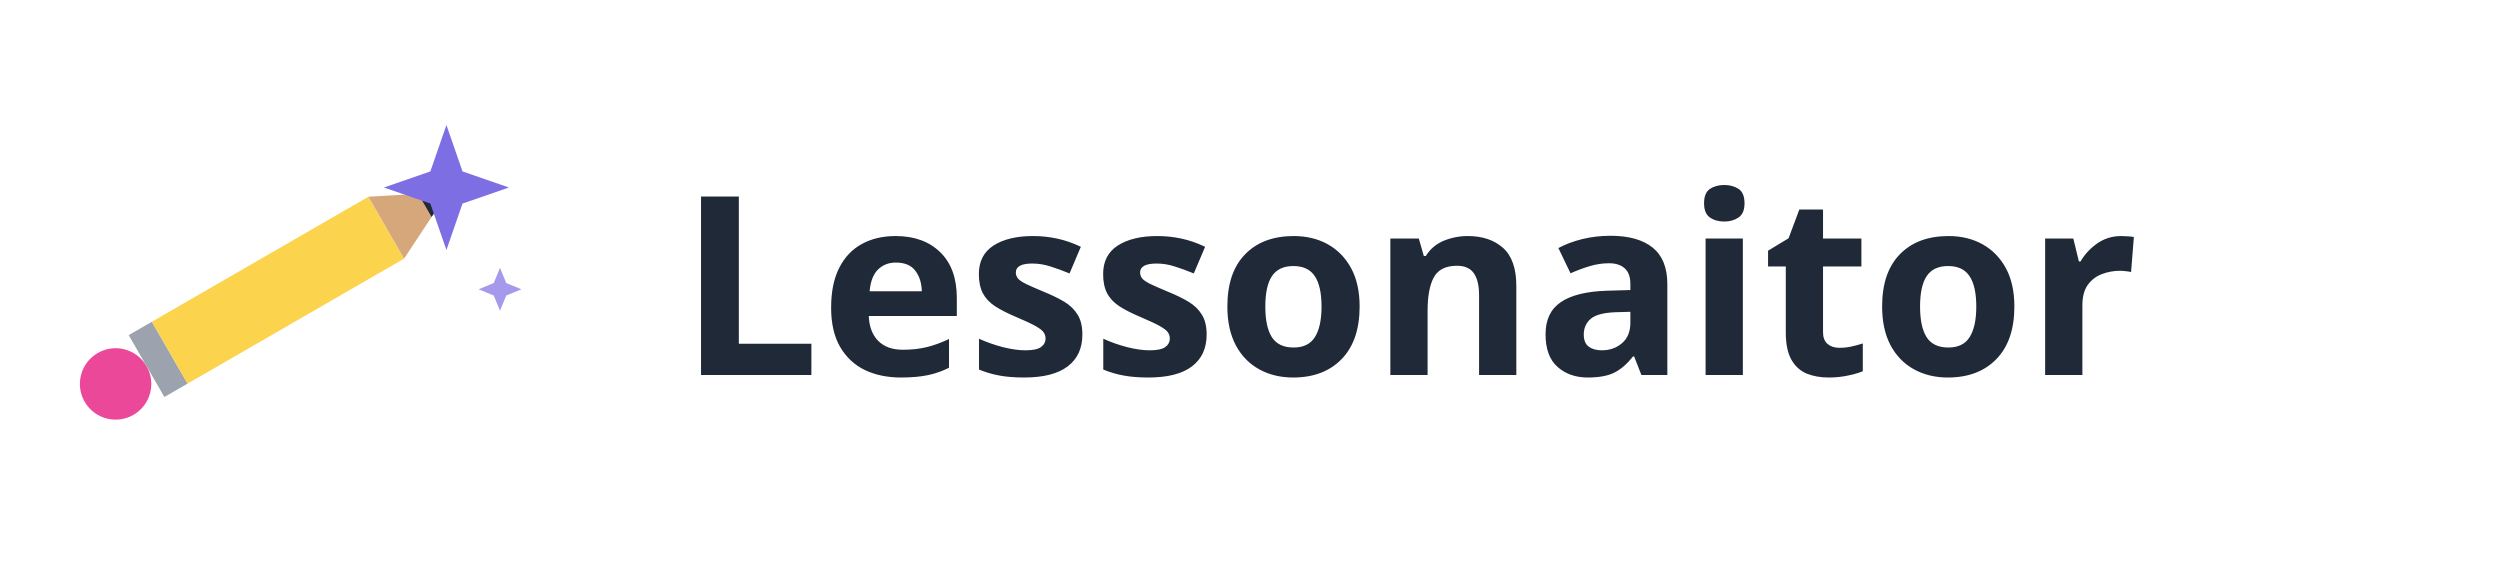
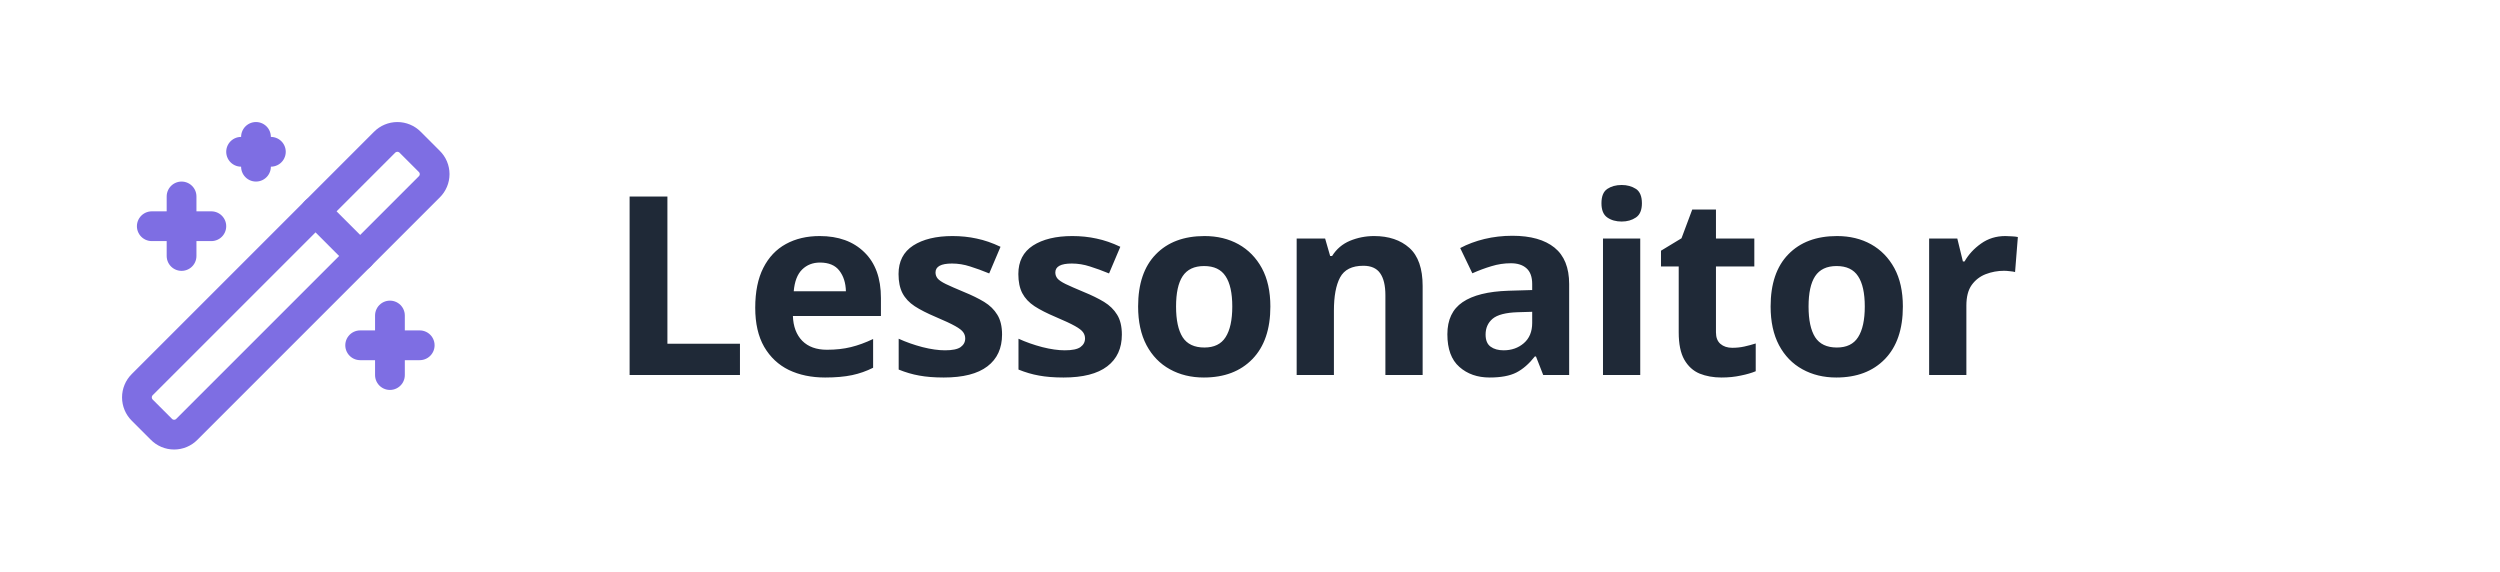
<svg xmlns="http://www.w3.org/2000/svg" width="280" height="64" viewBox="0 0 280 64" role="img" aria-label="Lessonaitor">
-   <g transform="rotate(-30 32 32)">
-     <rect x="6" y="28" width="8" height="8" rx="4" fill="#EC4899" />
-     <rect x="14" y="28" width="3" height="8" fill="#9CA3AF" />
-     <rect x="17" y="28" width="28" height="8" fill="#FCD34D" />
-     <path d="M 45 28 L 45 36 L 53 32 Z" fill="#D6A77A" />
-     <path d="M 50 30.5 L 50 33.5 L 53 32 Z" fill="#1F2937" />
+   <g transform="translate(12 12) scale(1.667)" stroke="#7E6EE3" stroke-width="2" stroke-linecap="round" stroke-linejoin="round" fill="none">
+     <path d="m21.64 3.64-1.28-1.28a1.21 1.21 0 0 0-1.72 0L2.36 18.64a1.21 1.21 0 0 0 0 1.72l1.28 1.28a1.2 1.2 0 0 0 1.72 0L21.64 5.36a1.2 1.2 0 0 0 0-1.72" />
+     <path d="m14 7 3 3" />
+     <path d="M5 6v4" />
+     <path d="M19 14v4" />
+     <path d="M10 2v2" />
+     <path d="M7 8H3" />
+     <path d="M21 16h-4" />
+     <path d="M11 3H9" />
  </g>
-   <path d="M 50 14 L 51.8 19.2 L 57 21 L 51.8 22.8 L 50 28 L 48.2 22.8 L 43 21 L 48.2 19.2 Z" fill="#7E6EE3" />
-   <path d="M 56 30 L 56.7 31.7 L 58.4 32.4 L 56.7 33.1 L 56 34.8 L 55.3 33.1 L 53.6 32.4 L 55.3 31.7 Z" fill="#7E6EE3" opacity="0.7" />
-   <text x="76" y="42" font-family="Nunito, system-ui, sans-serif" font-size="28" font-weight="700" fill="#1F2937">Lessonaitor</text>
+   <text x="68" y="42" font-family="Nunito, system-ui, sans-serif" font-size="28" font-weight="700" fill="#1F2937" letter-spacing="-0.5">Lessonaitor</text>
</svg>
